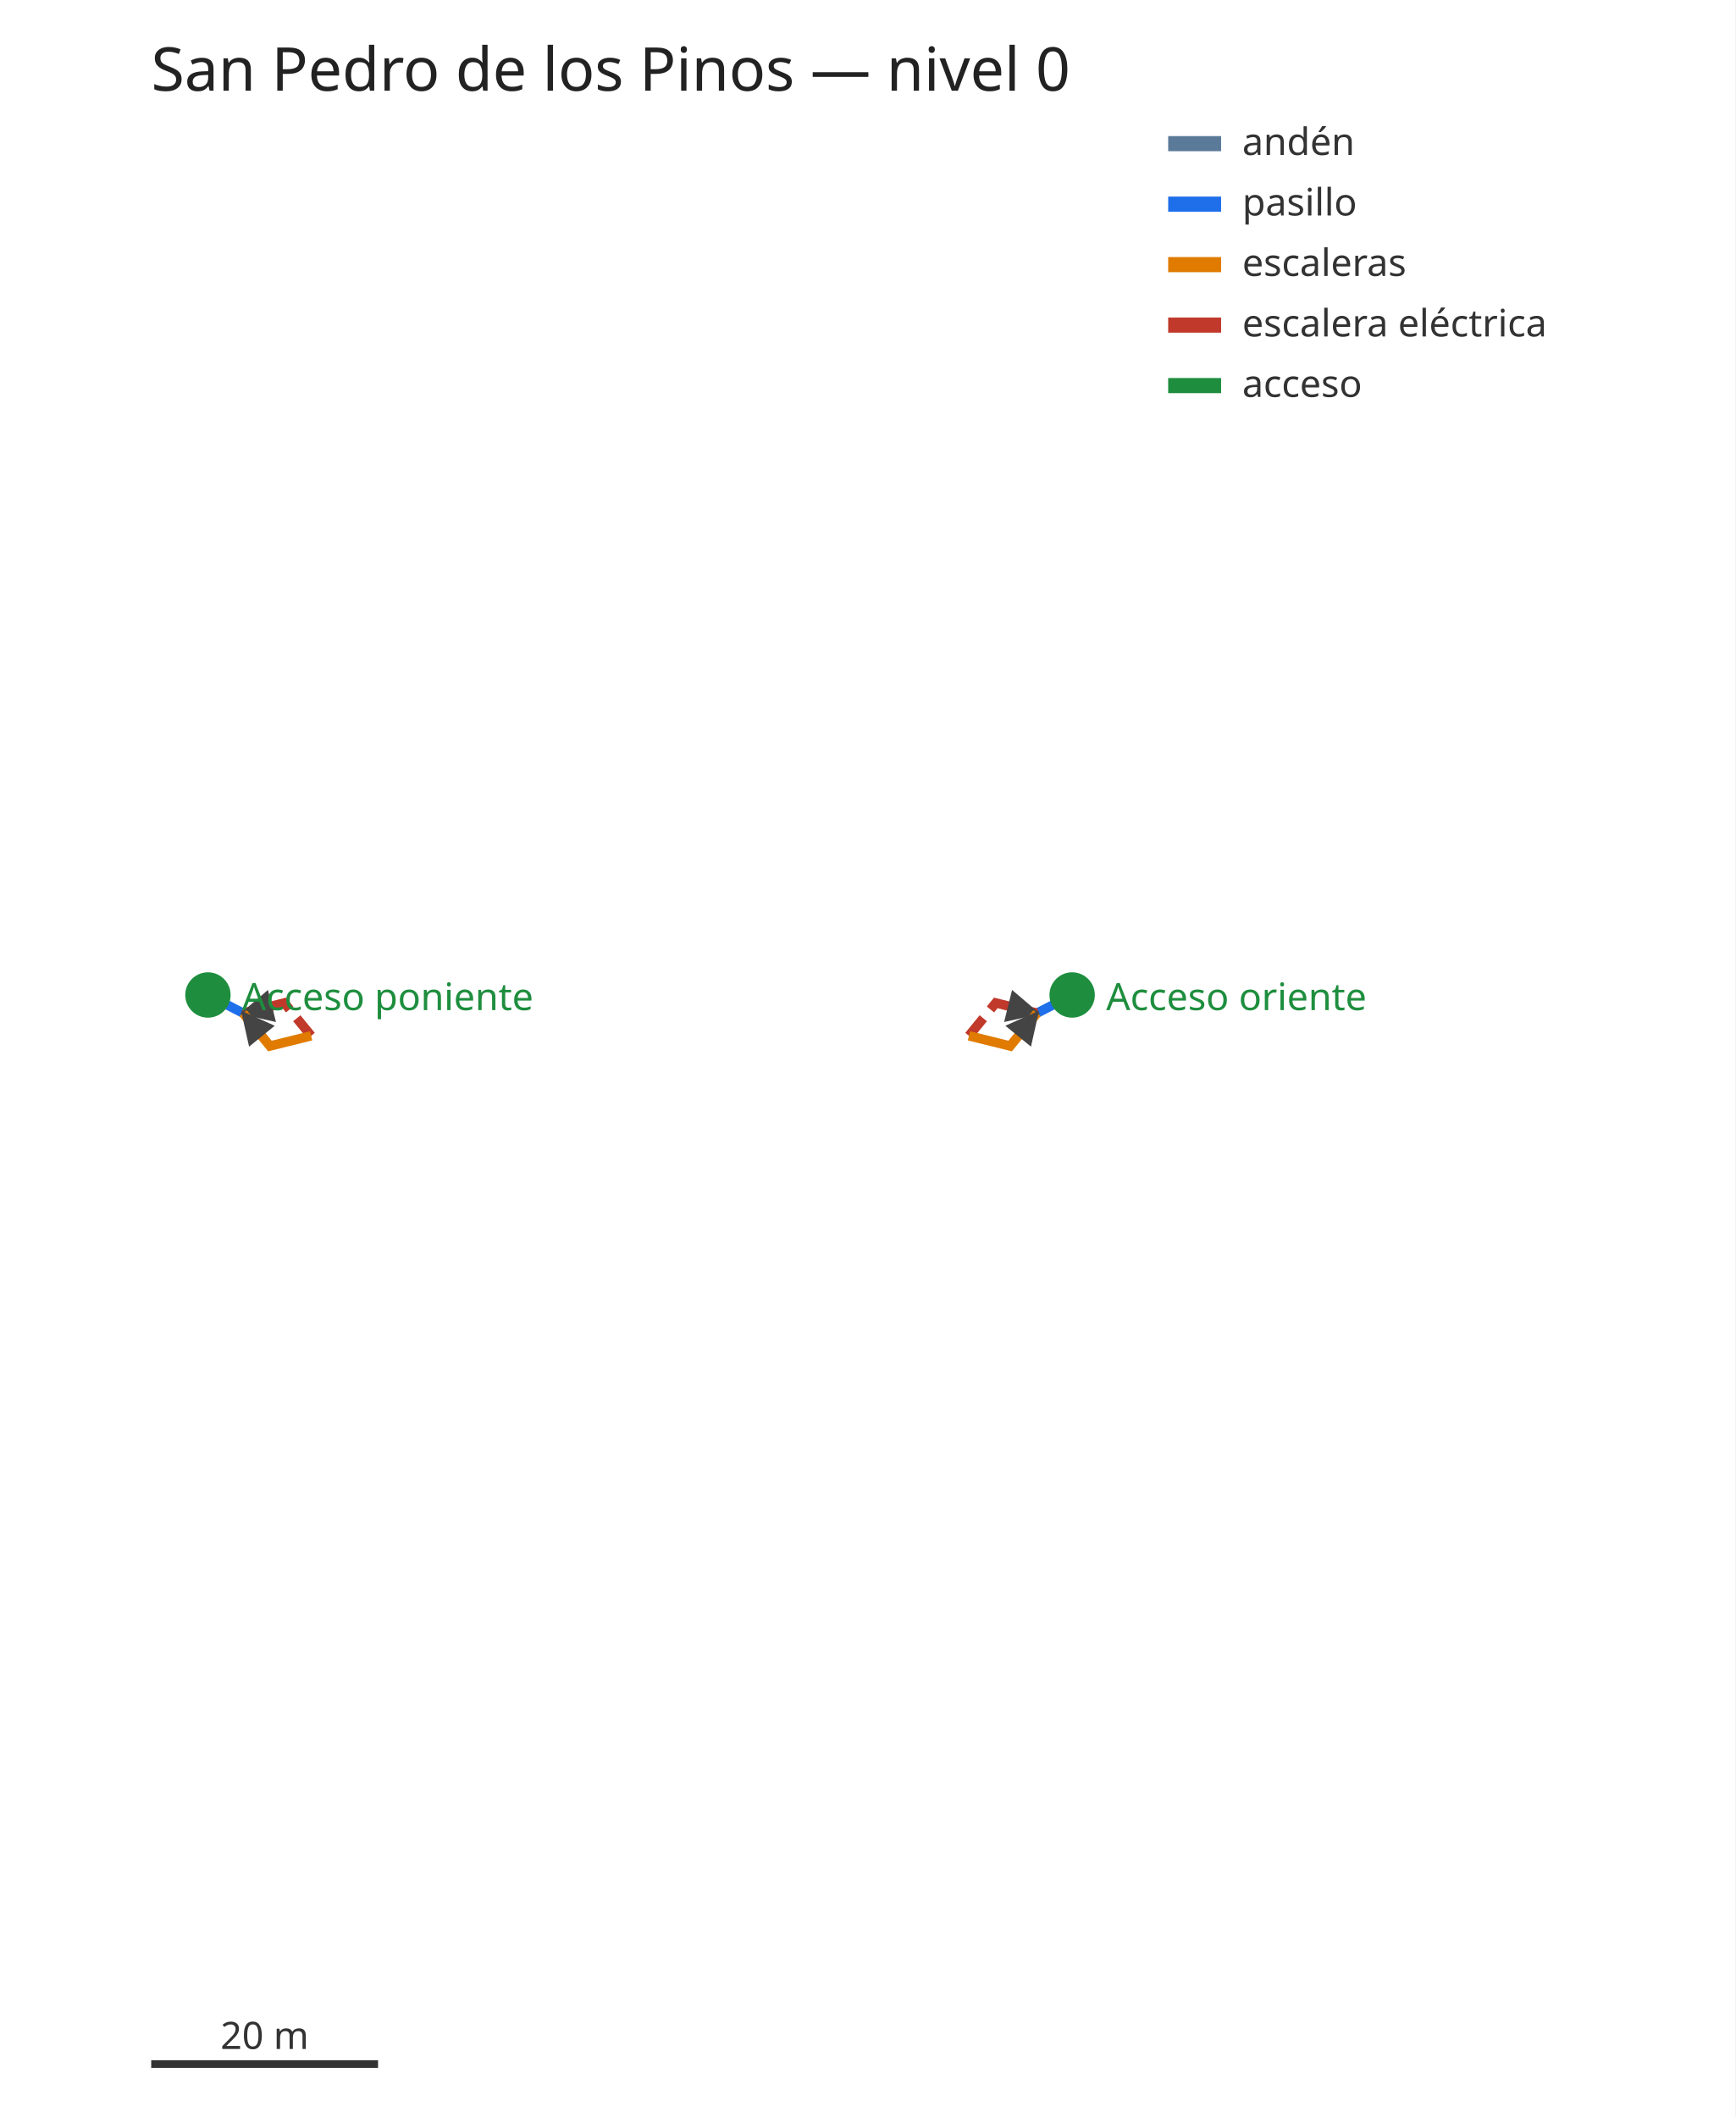
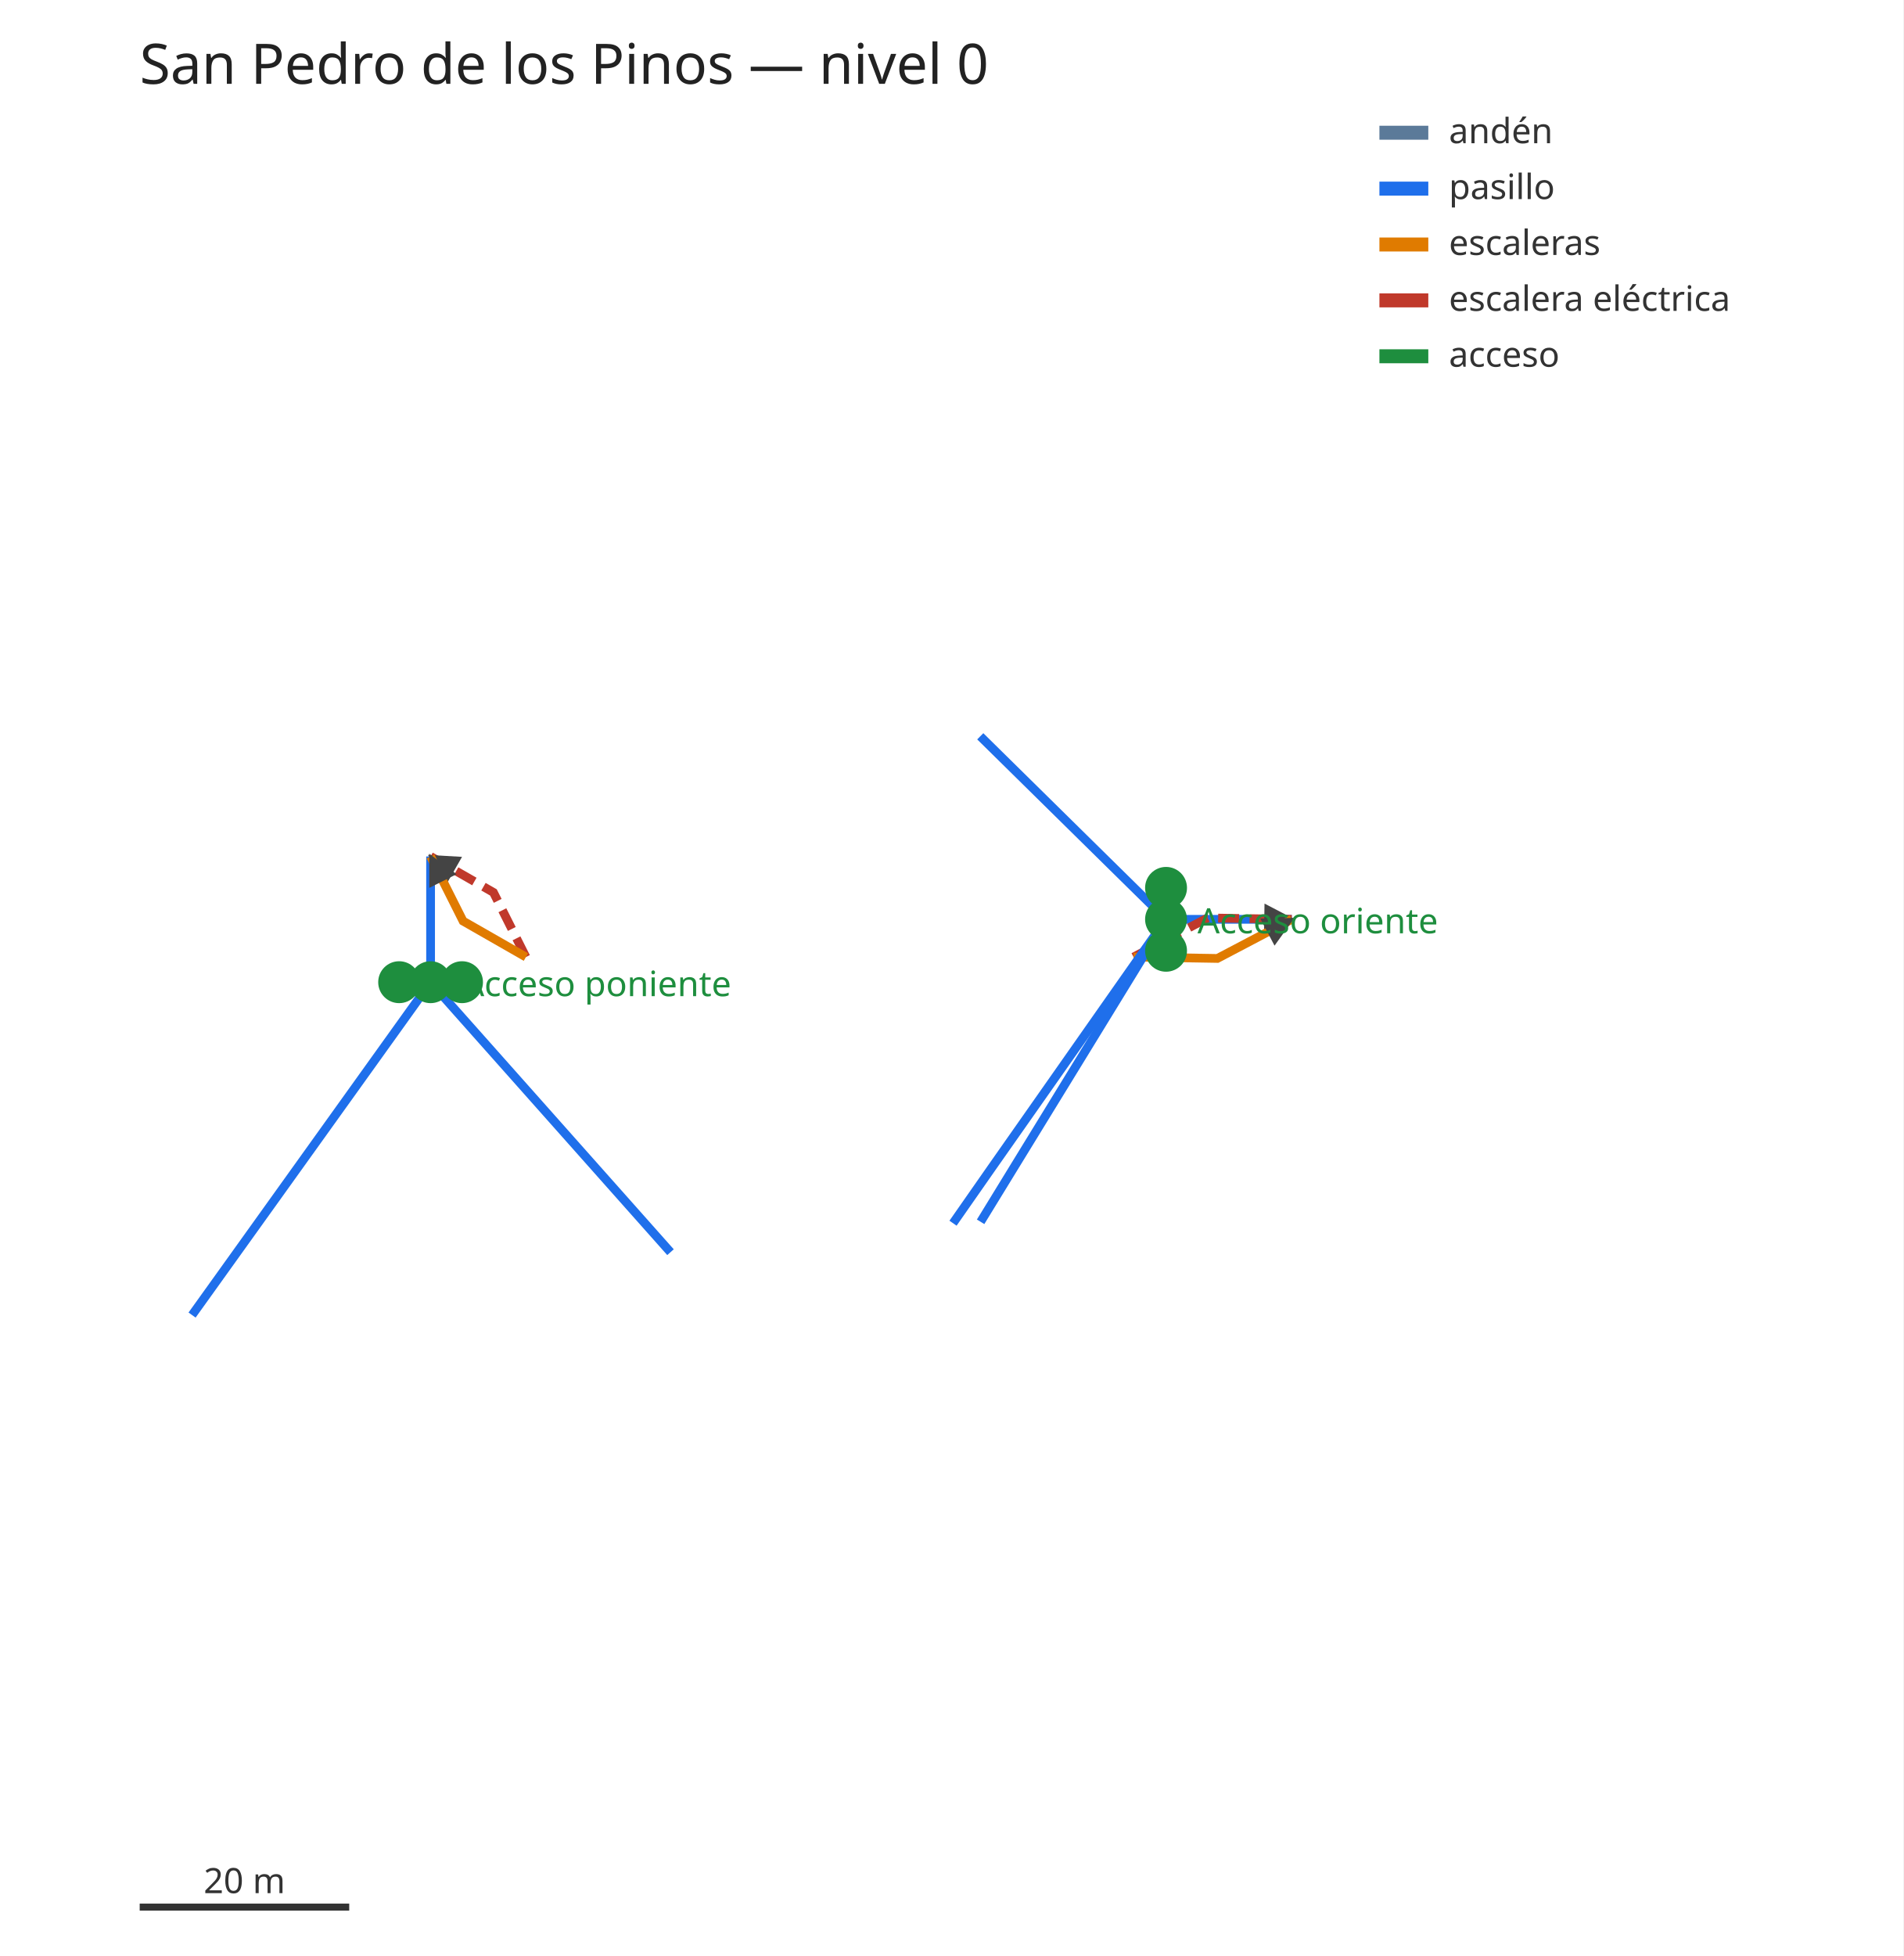
- <svg xmlns="http://www.w3.org/2000/svg" width="459" height="560" viewBox="0 0 459 560">
+ <svg xmlns="http://www.w3.org/2000/svg" width="545" height="560" viewBox="0 0 545 560">
  <rect width="100%" height="100%" fill="#ffffff" />
  <defs>
    <marker id="arrow" viewBox="0 0 10 10" refX="9" refY="5" markerWidth="3.5" markerHeight="3.5" orient="auto">
      <path d="M 0 0 L 10 5 L 0 10 z" fill="#444" />
    </marker>
  </defs>
  <text x="40.0" y="24" font-family="sans-serif" font-size="16" fill="#222">San Pedro de los Pinos — nivel 0</text>
-   <polyline points="64.3,268.0 55.0,263.2" fill="none" stroke="#1f6feb" stroke-width="2.5" stroke-dasharray="none" />
-   <polyline points="283.6,263.2 274.3,268.0" fill="none" stroke="#1f6feb" stroke-width="2.5" stroke-dasharray="none" />
-   <polyline points="82.3,274.0 75.2,265.3 64.3,268.0" fill="none" stroke="#c0392b" stroke-width="2.5" stroke-dasharray="6,3" marker-end="url(#arrow)" />
-   <polyline points="256.3,274.0 263.4,265.3 274.3,268.0" fill="none" stroke="#c0392b" stroke-width="2.5" stroke-dasharray="6,3" marker-end="url(#arrow)" />
-   <polyline points="82.3,274.0 71.4,276.7 64.3,268.0" fill="none" stroke="#e07b00" stroke-width="2.5" stroke-dasharray="none" marker-end="url(#arrow)" />
-   <polyline points="256.3,274.0 267.2,276.7 274.3,268.0" fill="none" stroke="#e07b00" stroke-width="2.5" stroke-dasharray="none" marker-end="url(#arrow)" />
-   <circle cx="55.0" cy="263.2" r="6" fill="#1e8e3e" />
-   <text x="64.0" y="267.2" font-family="sans-serif" font-size="10" fill="#1e8e3e" text-anchor="start">Acceso poniente</text>
-   <circle cx="283.6" cy="263.2" r="6" fill="#1e8e3e" />
-   <text x="292.6" y="267.2" font-family="sans-serif" font-size="10" fill="#1e8e3e" text-anchor="start">Acceso oriente</text>
-   <rect x="309" y="36" width="14" height="4" fill="#5b7a99" />
-   <text x="328.6" y="41.0" font-family="sans-serif" font-size="10" fill="#333" text-anchor="start">andén</text>
-   <rect x="309" y="52" width="14" height="4" fill="#1f6feb" />
-   <text x="328.6" y="57.0" font-family="sans-serif" font-size="10" fill="#333" text-anchor="start">pasillo</text>
-   <rect x="309" y="68" width="14" height="4" fill="#e07b00" />
-   <text x="328.6" y="73.0" font-family="sans-serif" font-size="10" fill="#333" text-anchor="start">escaleras</text>
-   <rect x="309" y="84" width="14" height="4" fill="#c0392b" />
-   <text x="328.6" y="89.0" font-family="sans-serif" font-size="10" fill="#333" text-anchor="start">escalera eléctrica</text>
-   <rect x="309" y="100" width="14" height="4" fill="#1e8e3e" />
-   <text x="328.6" y="105.0" font-family="sans-serif" font-size="10" fill="#333" text-anchor="start">acceso</text>
+   <polyline points="114.3,281.2 123.3,281.2" fill="none" stroke="#1f6feb" stroke-width="2.5" stroke-dasharray="none" />
+   <polyline points="132.3,281.2 123.3,281.2" fill="none" stroke="#1f6feb" stroke-width="2.5" stroke-dasharray="none" />
+   <polyline points="333.9,272.2 333.9,263.2" fill="none" stroke="#1f6feb" stroke-width="2.5" stroke-dasharray="none" />
+   <polyline points="333.9,254.2 333.9,263.2" fill="none" stroke="#1f6feb" stroke-width="2.5" stroke-dasharray="none" />
+   <polyline points="123.3,245.2 123.3,281.2" fill="none" stroke="#1f6feb" stroke-width="2.5" stroke-dasharray="none" />
+   <polyline points="333.9,263.2 369.9,263.2" fill="none" stroke="#1f6feb" stroke-width="2.5" stroke-dasharray="none" />
+   <polyline points="150.6,274.0 141.3,255.5 123.3,245.2" fill="none" stroke="#c0392b" stroke-width="2.5" stroke-dasharray="6,3" marker-end="url(#arrow)" />
+   <polyline points="324.6,274.0 345.8,262.8 369.9,263.2" fill="none" stroke="#c0392b" stroke-width="2.5" stroke-dasharray="6,3" marker-end="url(#arrow)" />
+   <polyline points="150.6,274.0 132.6,263.7 123.3,245.2" fill="none" stroke="#e07b00" stroke-width="2.5" stroke-dasharray="none" marker-end="url(#arrow)" />
+   <polyline points="324.6,274.0 348.6,274.4 369.9,263.2" fill="none" stroke="#e07b00" stroke-width="2.5" stroke-dasharray="none" marker-end="url(#arrow)" />
+   <polyline points="123.3,281.2 192.0,358.5" fill="none" stroke="#1f6feb" stroke-width="2.5" stroke-dasharray="none" />
+   <polyline points="123.3,281.2 62.1,366.6 55.0,376.5" fill="none" stroke="#1f6feb" stroke-width="2.5" stroke-dasharray="none" />
+   <polyline points="333.9,263.2 280.7,210.8" fill="none" stroke="#1f6feb" stroke-width="2.5" stroke-dasharray="none" />
+   <polyline points="333.9,263.2 290.3,334.3 280.8,349.8" fill="none" stroke="#1f6feb" stroke-width="2.5" stroke-dasharray="none" />
+   <polyline points="333.9,263.2 284.0,334.3 272.9,350.2" fill="none" stroke="#1f6feb" stroke-width="2.5" stroke-dasharray="none" />
+   <circle cx="123.3" cy="281.2" r="6" fill="#1e8e3e" />
+   <text x="132.3" y="285.2" font-family="sans-serif" font-size="10" fill="#1e8e3e" text-anchor="start">Acceso poniente</text>
+   <circle cx="333.9" cy="263.2" r="6" fill="#1e8e3e" />
+   <text x="342.9" y="267.2" font-family="sans-serif" font-size="10" fill="#1e8e3e" text-anchor="start">Acceso oriente</text>
+   <circle cx="114.3" cy="281.2" r="6" fill="#1e8e3e" />
+   <text x="123.3" y="285.2" font-family="sans-serif" font-size="10" fill="#1e8e3e" text-anchor="start" />
+   <circle cx="132.3" cy="281.2" r="6" fill="#1e8e3e" />
+   <text x="141.3" y="285.2" font-family="sans-serif" font-size="10" fill="#1e8e3e" text-anchor="start" />
+   <circle cx="333.9" cy="272.2" r="6" fill="#1e8e3e" />
+   <text x="342.9" y="276.2" font-family="sans-serif" font-size="10" fill="#1e8e3e" text-anchor="start" />
+   <circle cx="333.9" cy="254.2" r="6" fill="#1e8e3e" />
+   <text x="342.9" y="258.2" font-family="sans-serif" font-size="10" fill="#1e8e3e" text-anchor="start" />
+   <rect x="395" y="36" width="14" height="4" fill="#5b7a99" />
+   <text x="414.9" y="41.0" font-family="sans-serif" font-size="10" fill="#333" text-anchor="start">andén</text>
+   <rect x="395" y="52" width="14" height="4" fill="#1f6feb" />
+   <text x="414.9" y="57.0" font-family="sans-serif" font-size="10" fill="#333" text-anchor="start">pasillo</text>
+   <rect x="395" y="68" width="14" height="4" fill="#e07b00" />
+   <text x="414.9" y="73.0" font-family="sans-serif" font-size="10" fill="#333" text-anchor="start">escaleras</text>
+   <rect x="395" y="84" width="14" height="4" fill="#c0392b" />
+   <text x="414.9" y="89.0" font-family="sans-serif" font-size="10" fill="#333" text-anchor="start">escalera eléctrica</text>
+   <rect x="395" y="100" width="14" height="4" fill="#1e8e3e" />
+   <text x="414.9" y="105.0" font-family="sans-serif" font-size="10" fill="#333" text-anchor="start">acceso</text>
  <line x1="40.0" y1="546.0" x2="100.0" y2="546.0" stroke="#333" stroke-width="2" />
  <text x="70.0" y="542.0" font-family="sans-serif" font-size="10" fill="#333" text-anchor="middle">20 m</text>
</svg>
